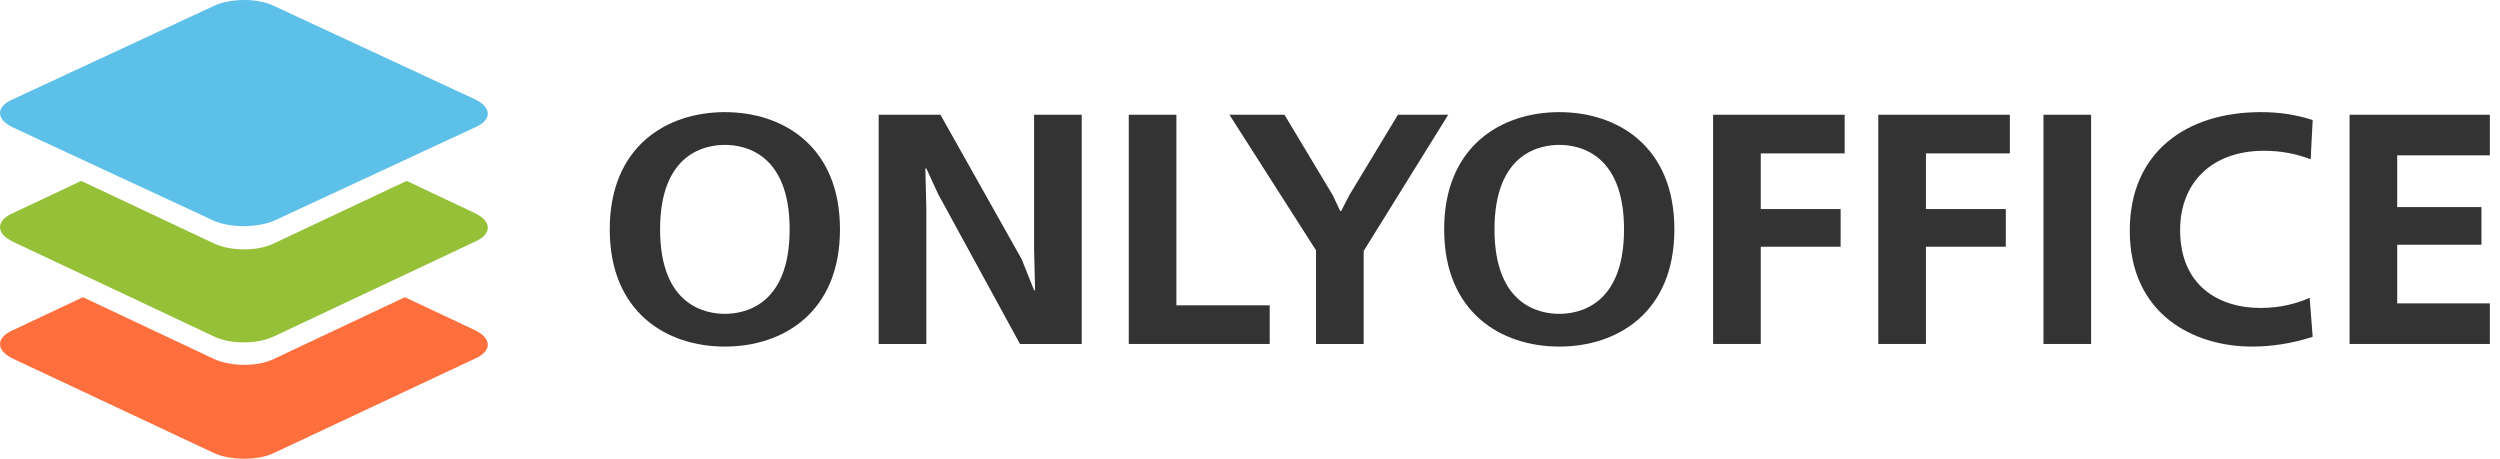
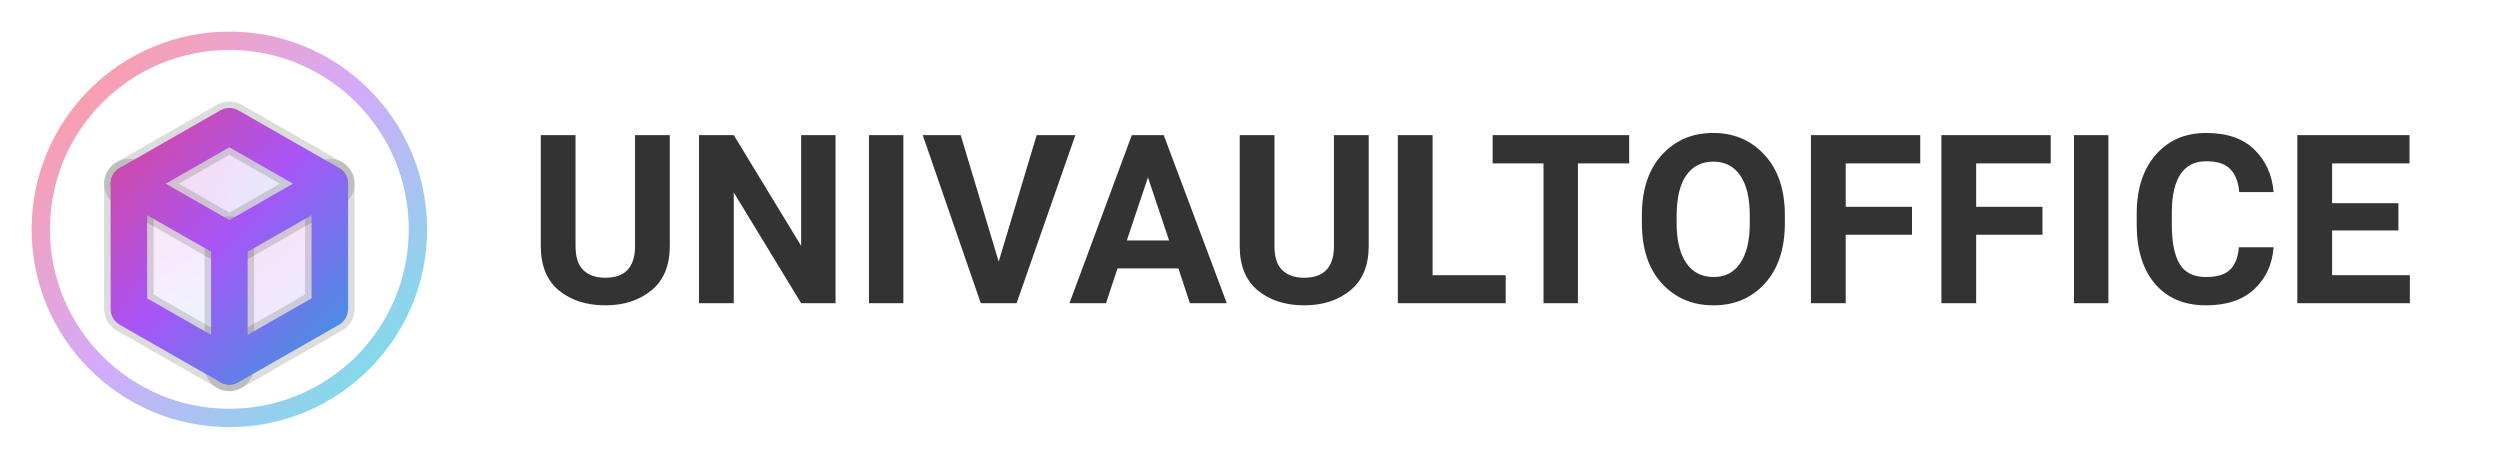
- <svg xmlns="http://www.w3.org/2000/svg" width="109" height="20" viewBox="0 0 109 20" fill="none">
-   <path fill-rule="evenodd" clip-rule="evenodd" d="M9.334 19.755L0.561 15.637C-0.187 15.278 -0.187 14.722 0.561 14.396L3.615 12.958L9.302 15.637C10.049 15.997 11.252 15.997 11.966 15.637L17.653 12.958L20.708 14.396C21.455 14.755 21.455 15.311 20.708 15.637L11.934 19.755C11.252 20.082 10.049 20.082 9.334 19.755Z" fill="#FF6F3D" />
-   <path fill-rule="evenodd" clip-rule="evenodd" d="M9.306 14.659L0.559 10.537C-0.186 10.177 -0.186 9.621 0.559 9.294L3.539 7.887L9.306 10.603C10.051 10.963 11.25 10.963 11.962 10.603L17.729 7.887L20.709 9.294C21.455 9.654 21.455 10.21 20.709 10.537L11.962 14.659C11.217 15.019 10.019 15.019 9.306 14.659Z" fill="#95C038" />
-   <path fill-rule="evenodd" clip-rule="evenodd" d="M9.306 9.617L0.559 5.554C-0.186 5.2 -0.186 4.651 0.559 4.329L9.306 0.266C10.051 -0.089 11.25 -0.089 11.962 0.266L20.709 4.329C21.455 4.684 21.455 5.232 20.709 5.554L11.962 9.617C11.217 9.94 10.019 9.94 9.306 9.617Z" fill="#5DC0E8" />
-   <path d="M31.604 4.889C29.073 4.889 26.585 6.374 26.585 10C26.585 13.626 29.073 15.111 31.604 15.111C34.136 15.111 36.623 13.626 36.623 10C36.623 6.374 34.136 4.889 31.604 4.889ZM31.604 6.317C32.38 6.317 34.428 6.616 34.428 10C34.428 13.384 32.38 13.683 31.604 13.683C30.829 13.683 28.78 13.384 28.78 10C28.78 6.616 30.829 6.317 31.604 6.317Z" fill="#333333" />
-   <path d="M38.311 5.003V14.997H40.389V9.115L40.345 7.345H40.389L40.901 8.458L44.471 14.997H47.163V5.003H45.086V10.885L45.13 12.655H45.086L44.544 11.299L41.003 5.003H38.311Z" fill="#333333" />
-   <path d="M49.214 5.003V14.997H55.359V13.312H51.291V5.003H49.214Z" fill="#333333" />
-   <path d="M53.603 5.003L57.378 10.914V14.997H59.456V10.942L63.143 5.003H60.949L58.827 8.515L58.476 9.201H58.432L58.11 8.515L56.003 5.003H53.603Z" fill="#333333" />
-   <path d="M67.984 4.889C65.453 4.889 62.965 6.374 62.965 10C62.965 13.626 65.453 15.111 67.984 15.111C70.516 15.111 73.003 13.626 73.003 10C73.003 6.374 70.516 4.889 67.984 4.889ZM67.984 6.317C68.76 6.317 70.808 6.616 70.808 10C70.808 13.384 68.76 13.683 67.984 13.683C67.209 13.683 65.16 13.384 65.16 10C65.16 6.616 67.209 6.317 67.984 6.317Z" fill="#333333" />
-   <path d="M74.691 5.003V14.997H76.769V10.757H80.251V9.115H76.769V6.688H80.427V5.003H74.691Z" fill="#333333" />
-   <path d="M81.893 5.003V14.997H83.971V10.757H87.453V9.115H83.971V6.688H87.629V5.003H81.893Z" fill="#333333" />
-   <path d="M89.095 14.997H91.172V5.003H89.095V14.997Z" fill="#333333" />
-   <path d="M100.701 12.984C100.189 13.212 99.472 13.427 98.565 13.427C96.721 13.427 95.053 12.441 95.053 10.029C95.053 7.987 96.414 6.574 98.711 6.574C99.487 6.574 100.145 6.716 100.745 6.945L100.833 5.232C100.057 4.989 99.37 4.889 98.565 4.889C95.346 4.889 92.858 6.616 92.858 10.057C92.858 13.698 95.638 15.111 98.184 15.111C99.004 15.111 99.926 14.983 100.833 14.683L100.701 12.984Z" fill="#333333" />
-   <path d="M102.441 5.003V14.997H108.557V13.227H104.518V10.671H108.191V9.029H104.518V6.773H108.557V5.003H102.441Z" fill="#333333" />
+ <svg xmlns="http://www.w3.org/2000/svg" width="109" height="20" viewBox="0 0 109 20" fill="none" shape-rendering="geometricPrecision">
+   <defs>
+     <linearGradient id="gC" x1="8" y1="9" x2="37" y2="36" gradientUnits="userSpaceOnUse">
+       <stop offset="0" stop-color="#F43F5E" />
+       <stop offset="0.5" stop-color="#A855F7" />
+       <stop offset="1" stop-color="#06B6D4" />
+     </linearGradient>
+     <linearGradient id="topFill" x1="14" y1="14" x2="31" y2="24" gradientUnits="userSpaceOnUse">
+       <stop offset="0" stop-color="#F43F5E" stop-opacity="0.22" />
+       <stop offset="0.5" stop-color="#A855F7" stop-opacity="0.18" />
+       <stop offset="1" stop-color="#06B6D4" stop-opacity="0.14" />
+     </linearGradient>
+     <linearGradient id="leftFill" x1="14" y1="19" x2="23" y2="33" gradientUnits="userSpaceOnUse">
+       <stop offset="0" stop-color="#F43F5E" stop-opacity="0.14" />
+       <stop offset="0.5" stop-color="#A855F7" stop-opacity="0.11" />
+       <stop offset="1" stop-color="#06B6D4" stop-opacity="0.09" />
+     </linearGradient>
+     <linearGradient id="rightFill" x1="22" y1="19" x2="32" y2="33" gradientUnits="userSpaceOnUse">
+       <stop offset="0" stop-color="#F43F5E" stop-opacity="0.18" />
+       <stop offset="0.5" stop-color="#A855F7" stop-opacity="0.15" />
+       <stop offset="1" stop-color="#06B6D4" stop-opacity="0.12" />
+     </linearGradient>
+   </defs>
+   <g transform="scale(0.444444)">
+     <circle cx="22.5" cy="22.5" r="18.5" fill="none" stroke="url(#gC)" stroke-width="1.8" stroke-linecap="round" opacity="0.5" />
+     <g transform="translate(22.5 22.5) scale(1.28) translate(-22.5 -22.5)">
+       <path d="M22.5 14.6L30.2 19.0L22.5 23.4L14.8 19.0Z" fill="url(#topFill)" />
+       <path d="M14.8 19.0V28.6L22.5 33.0V23.4L14.8 19.0Z" fill="url(#leftFill)" />
+       <path d="M30.2 19.0V28.6L22.5 33.0V23.4L30.2 19.0Z" fill="url(#rightFill)" />
+       <g fill="none" stroke="#000" stroke-opacity="0.14" stroke-width="3.8" stroke-linecap="round" stroke-linejoin="round">
+         <path d="M22.5 14.6L30.2 19.0L22.5 23.4L14.8 19.0Z" />
+         <path d="M14.8 19.0V28.6L22.5 33.0L30.2 28.6V19.0" />
+         <path d="M22.5 23.4V33.0" />
+       </g>
+       <g fill="none" stroke="url(#gC)" stroke-width="2.8" stroke-linecap="round" stroke-linejoin="round">
+         <path d="M22.5 14.6L30.2 19.0L22.5 23.4L14.8 19.0Z" />
+         <path d="M14.8 19.0V28.6L22.5 33.0L30.2 28.6V19.0" />
+         <path d="M22.5 23.4V33.0" />
+       </g>
+     </g>
+   </g>
+   <text x="23" y="9.7" dominant-baseline="central" font-family="ui-sans-serif, system-ui, -apple-system, Segoe UI, Roboto, Arial" font-size="10.3" font-weight="700" letter-spacing="0.04" fill="#333333" textLength="86" lengthAdjust="spacingAndGlyphs">UNIVAULTOFFICE</text>
</svg>
